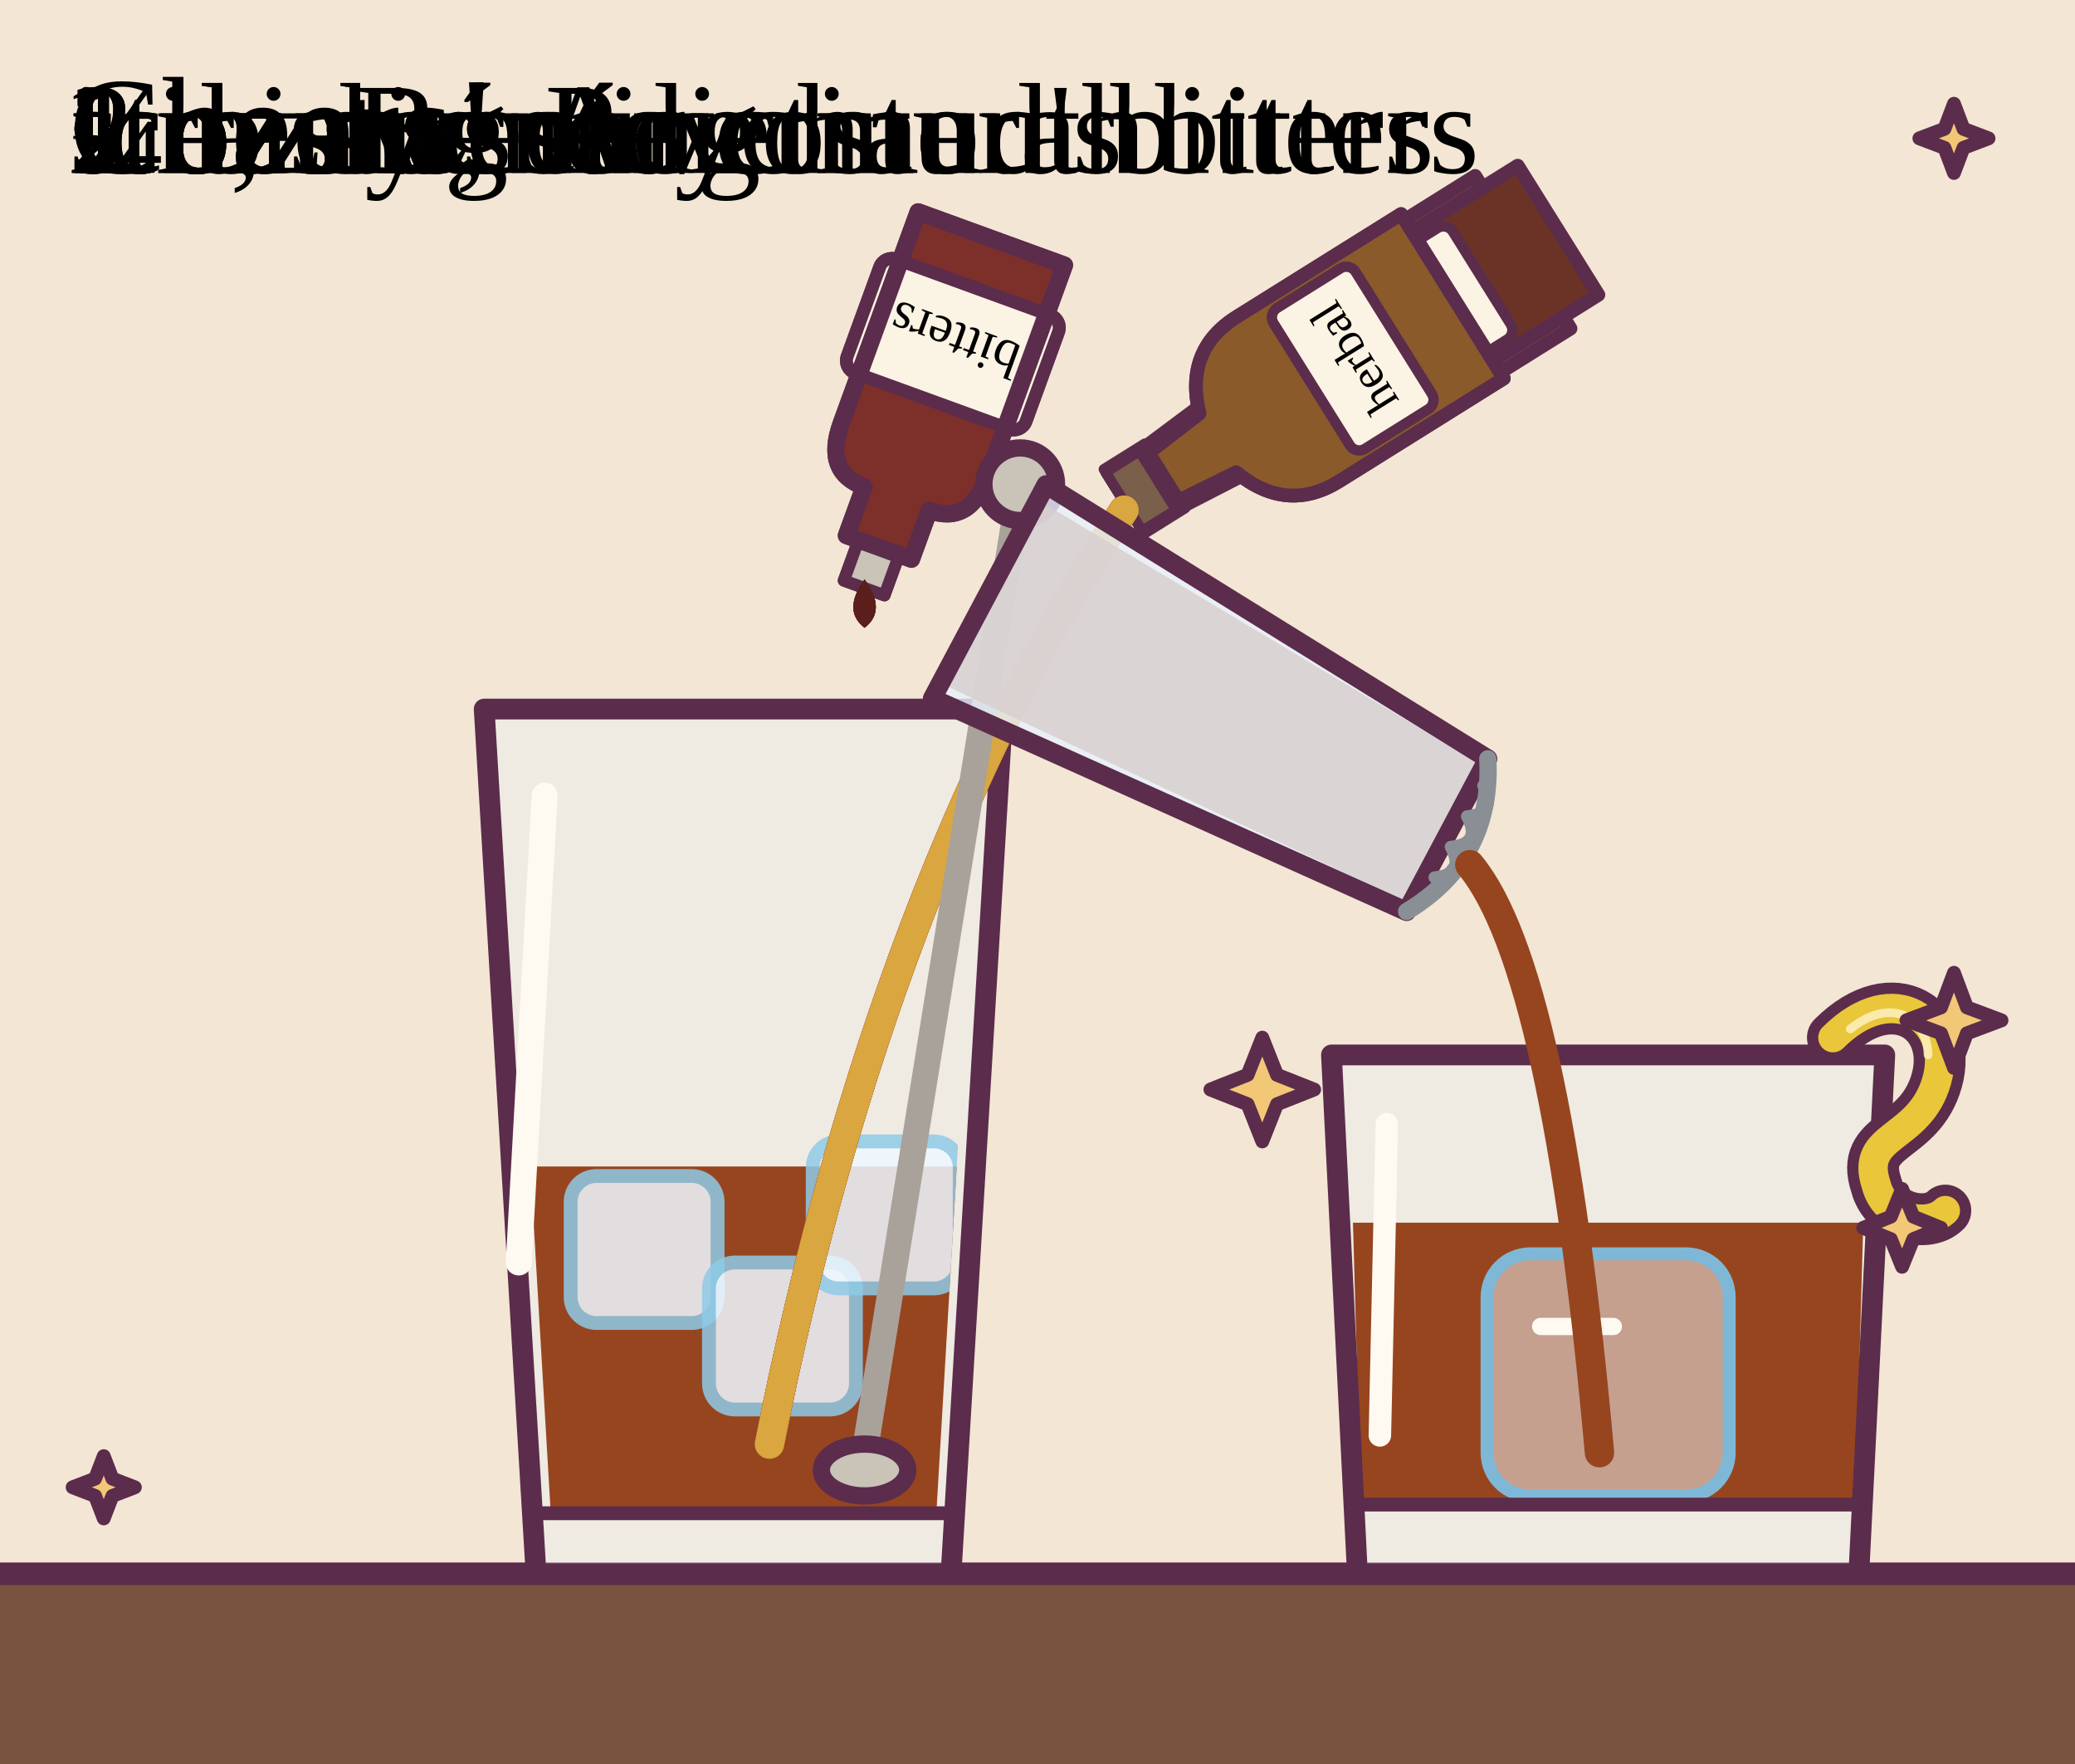
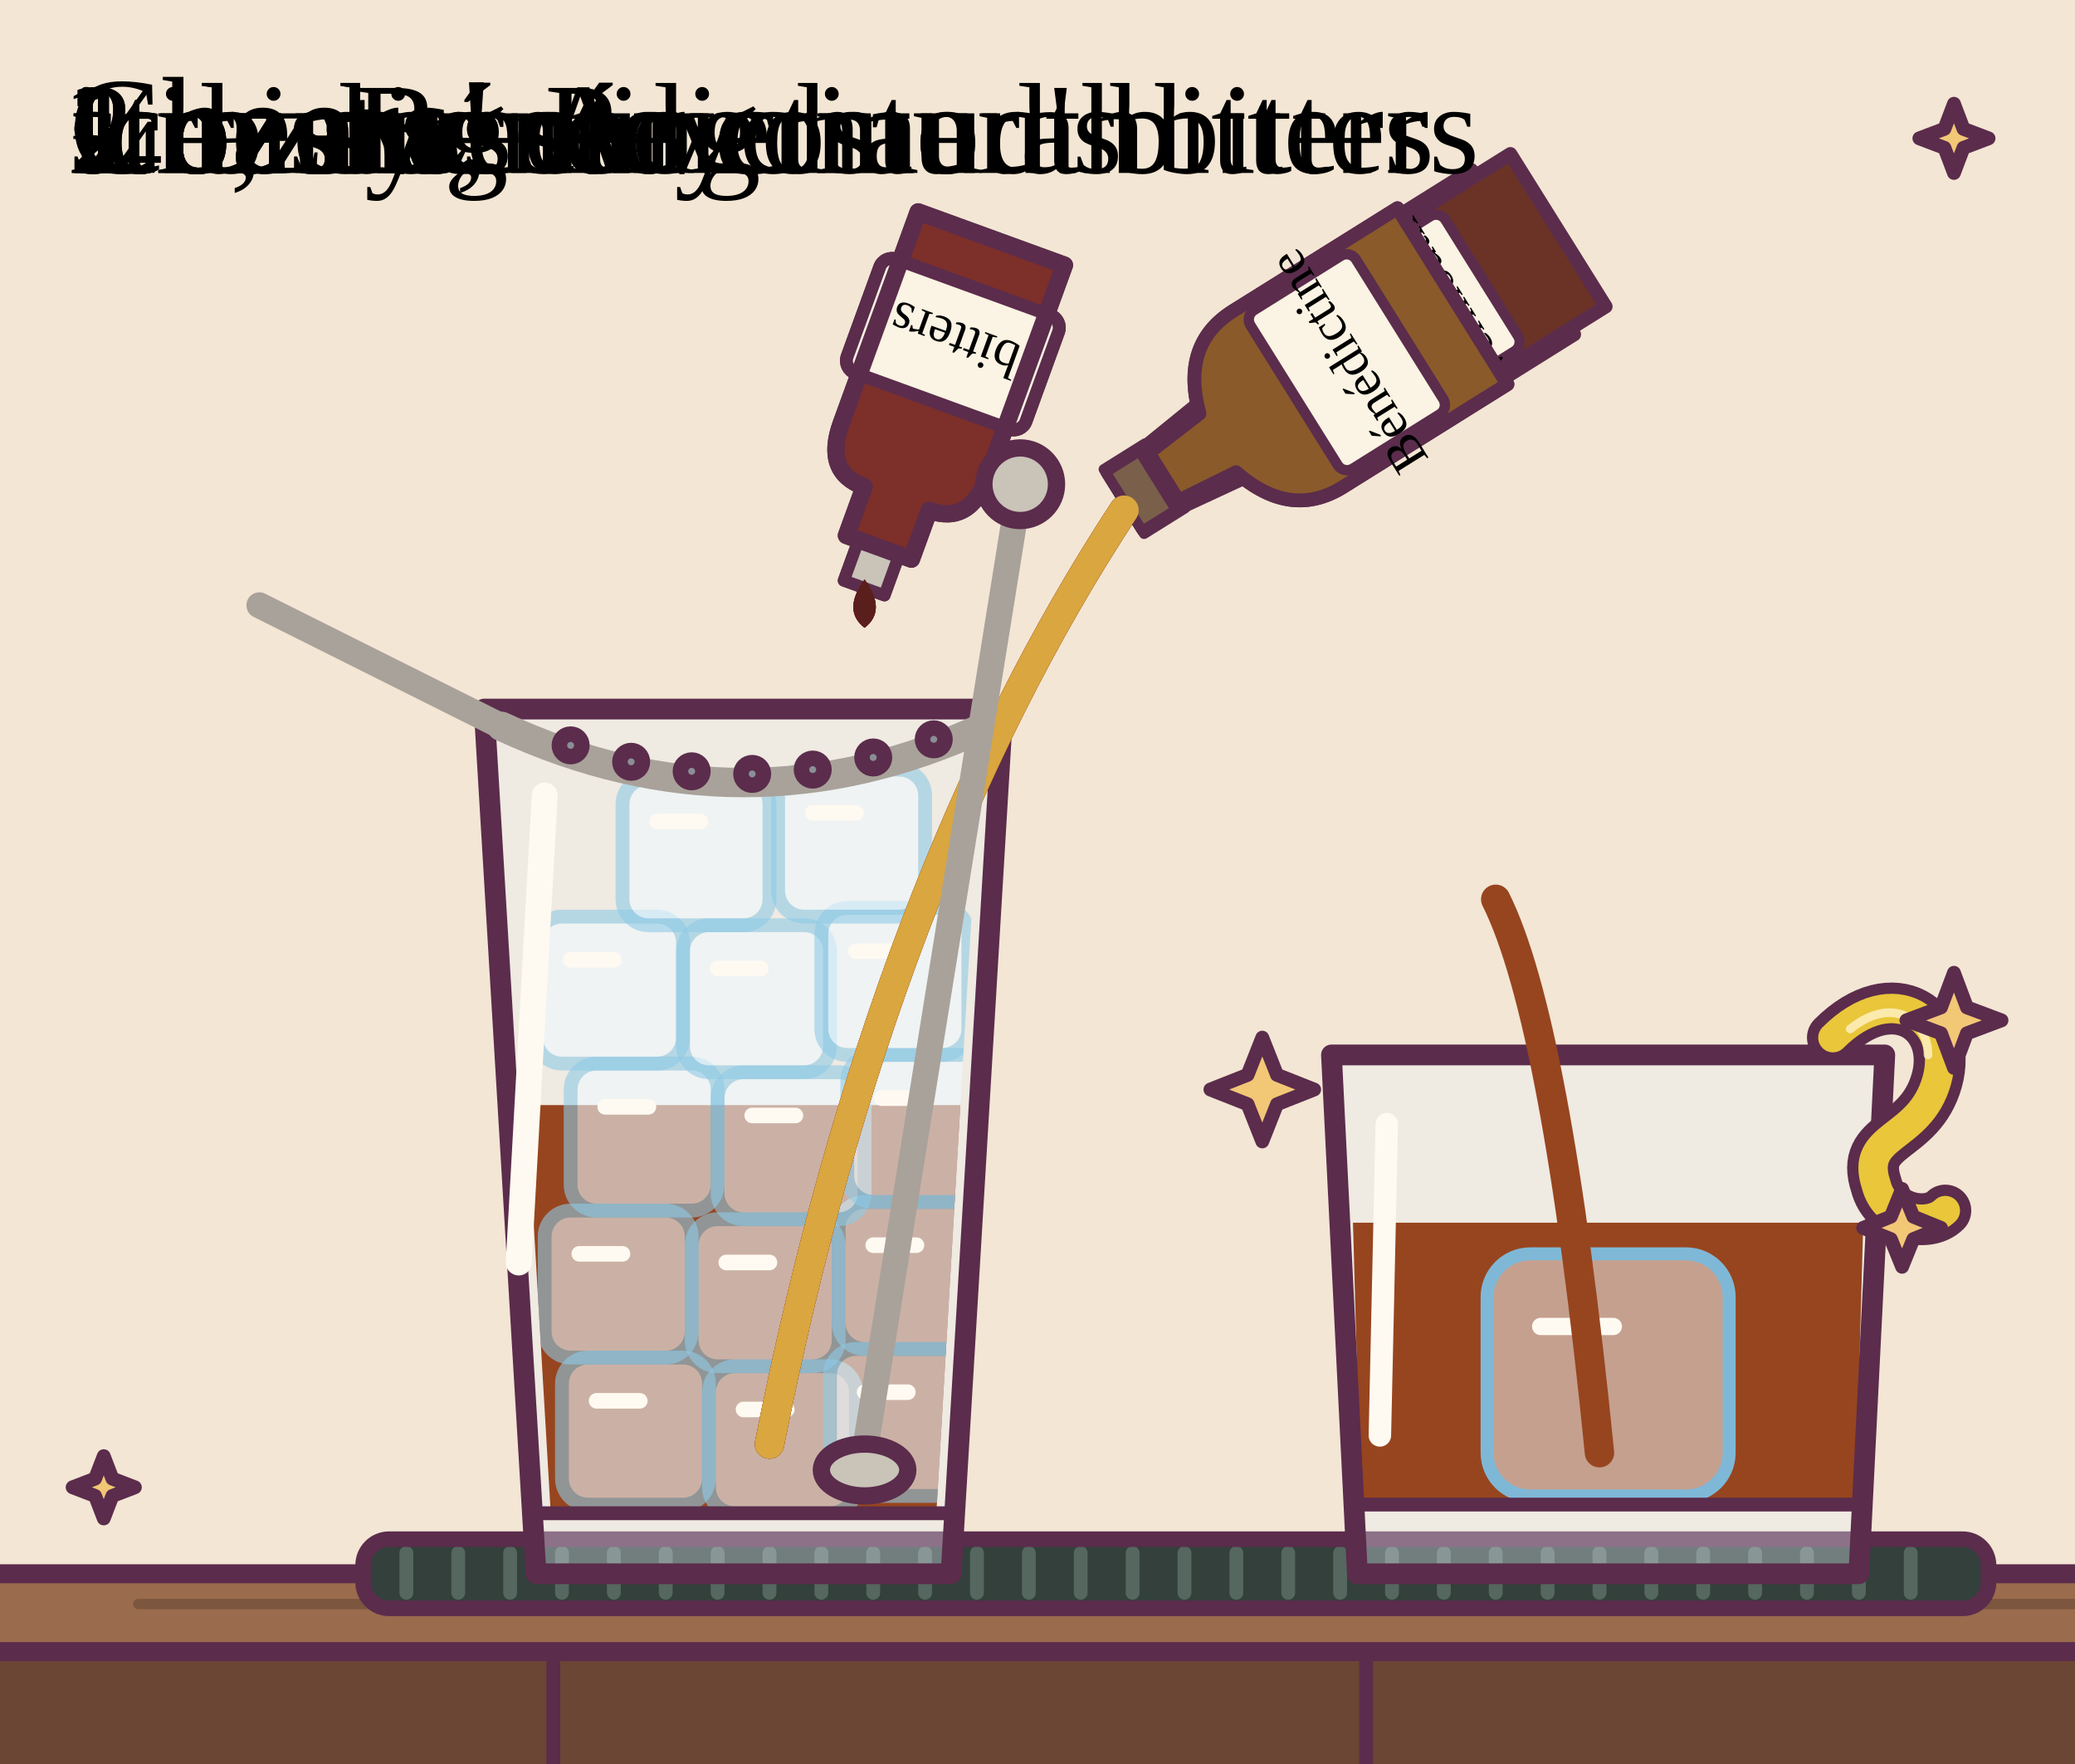
- <svg viewBox="0 0 240 204" role="img" aria-label="How to make a Vieux Carré, step by step: Combine ingredients. Add everything to a mixing glass. Stir. Fill with ice and stir for about 20 seconds, until very cold. Strain over a big cube. Strain into a rocks glass over one large ice cube. Garnish. A lemon twist. Cheers!">
+ <svg viewBox="0 0 240 204" role="img" aria-label="How to make a Vieux Carré, step by step: Combine ingredients. Add everything to a mixing glass. Stir. Fill with ice and stir until the drink is good and cold. Then, stir longer! (Seriously. You need some of that ice to melt. Water softens the alcohol-bite and brings the drink into balance. Dilution is part of the recipe.) Strain over a big cube. Strain into a rocks glass over one large ice cube. Garnish. A lemon twist. Cheers!">
  <g transform="translate(-104 -14)">
    <g filter="url(#wash)">
      <rect x="0" y="0" width="400" height="236" fill="#f3e6d4" />
-       <rect x="0" y="196" width="400" height="40" fill="#7a5340" />
-     </g>
+     </g>
+     <rect x="0" y="196" width="400" height="40" fill="#6e4b39" />
+     <g filter="url(#wash)">
+       <rect x="0" y="196" width="400" height="9" fill="#9a6b4c" />
+       <rect x="0" y="205" width="400" height="31" fill="#6b4634" />
+     </g>
+     <g filter="url(#crayon)" fill="none" stroke="#5b2c4c" stroke-width="2.2" stroke-linecap="round" stroke-linejoin="round">
+       <path d="M0 196 H400 M0 205 H400" />
+       <path d="M64 205 V236" stroke-width="1.6" />
+       <path d="M168 205 V236" stroke-width="1.6" />
+       <path d="M262 205 V236" stroke-width="1.6" />
+       <path d="M352 205 V236" stroke-width="1.6" />
+       <path d="M22 199.5 h38" stroke="#7d5640" stroke-width="1.2" />
+       <path d="M120 199.5 h54" stroke="#7d5640" stroke-width="1.2" />
+       <path d="M230 199.5 h30" stroke="#7d5640" stroke-width="1.2" />
+       <path d="M300 199.5 h46" stroke="#7d5640" stroke-width="1.2" />
+     </g>
+     <rect x="146" y="192" width="188" height="8" rx="3" fill="#33403b" />
+     <path d="M151 193.6 v4.6" stroke="#55675f" stroke-width="1.6" stroke-linecap="round" />
+     <path d="M157 193.6 v4.6" stroke="#55675f" stroke-width="1.6" stroke-linecap="round" />
+     <path d="M163 193.6 v4.6" stroke="#55675f" stroke-width="1.6" stroke-linecap="round" />
+     <path d="M169 193.6 v4.6" stroke="#55675f" stroke-width="1.6" stroke-linecap="round" />
+     <path d="M175 193.6 v4.6" stroke="#55675f" stroke-width="1.6" stroke-linecap="round" />
+     <path d="M181 193.6 v4.6" stroke="#55675f" stroke-width="1.6" stroke-linecap="round" />
+     <path d="M187 193.6 v4.6" stroke="#55675f" stroke-width="1.6" stroke-linecap="round" />
+     <path d="M193 193.6 v4.6" stroke="#55675f" stroke-width="1.6" stroke-linecap="round" />
+     <path d="M199 193.6 v4.6" stroke="#55675f" stroke-width="1.6" stroke-linecap="round" />
+     <path d="M205 193.6 v4.6" stroke="#55675f" stroke-width="1.6" stroke-linecap="round" />
+     <path d="M211 193.6 v4.6" stroke="#55675f" stroke-width="1.6" stroke-linecap="round" />
+     <path d="M217 193.6 v4.6" stroke="#55675f" stroke-width="1.6" stroke-linecap="round" />
+     <path d="M223 193.6 v4.6" stroke="#55675f" stroke-width="1.6" stroke-linecap="round" />
+     <path d="M229 193.6 v4.6" stroke="#55675f" stroke-width="1.6" stroke-linecap="round" />
+     <path d="M235 193.6 v4.6" stroke="#55675f" stroke-width="1.6" stroke-linecap="round" />
+     <path d="M241 193.6 v4.6" stroke="#55675f" stroke-width="1.6" stroke-linecap="round" />
+     <path d="M247 193.6 v4.6" stroke="#55675f" stroke-width="1.6" stroke-linecap="round" />
+     <path d="M253 193.6 v4.6" stroke="#55675f" stroke-width="1.6" stroke-linecap="round" />
+     <path d="M259 193.6 v4.6" stroke="#55675f" stroke-width="1.6" stroke-linecap="round" />
+     <path d="M265 193.6 v4.6" stroke="#55675f" stroke-width="1.6" stroke-linecap="round" />
+     <path d="M271 193.6 v4.6" stroke="#55675f" stroke-width="1.6" stroke-linecap="round" />
+     <path d="M277 193.6 v4.6" stroke="#55675f" stroke-width="1.6" stroke-linecap="round" />
+     <path d="M283 193.6 v4.6" stroke="#55675f" stroke-width="1.6" stroke-linecap="round" />
+     <path d="M289 193.6 v4.6" stroke="#55675f" stroke-width="1.6" stroke-linecap="round" />
+     <path d="M295 193.6 v4.6" stroke="#55675f" stroke-width="1.6" stroke-linecap="round" />
+     <path d="M301 193.6 v4.6" stroke="#55675f" stroke-width="1.6" stroke-linecap="round" />
+     <path d="M307 193.6 v4.6" stroke="#55675f" stroke-width="1.6" stroke-linecap="round" />
+     <path d="M313 193.6 v4.6" stroke="#55675f" stroke-width="1.6" stroke-linecap="round" />
+     <path d="M319 193.6 v4.6" stroke="#55675f" stroke-width="1.6" stroke-linecap="round" />
+     <path d="M325 193.6 v4.6" stroke="#55675f" stroke-width="1.6" stroke-linecap="round" />
    <g filter="url(#crayon)" fill="none" stroke="#5b2c4c" stroke-width="2.6" stroke-linecap="round" stroke-linejoin="round">
-       <path d="M0 196 H400" />
+       <rect x="146" y="192" width="188" height="8" rx="3" stroke-width="1.8" />
    </g>
    <g class="twinkle d2" style="transform-origin:330px 30px">
      <path d="M330 26 L331.1 28.9 L334 30 L331.1 31.1 L330 34 L328.9 31.1 L326 30 L328.9 28.9Z" fill="#f2c776" stroke="#5b2c4c" stroke-width="1.6" stroke-linejoin="round" />
    </g>
    <g class="twinkle d3" style="transform-origin:116px 186px">
      <path d="M116 182.4 L117 185 L119.6 186 L117 187 L116 189.6 L115 187 L112.4 186 L115 185Z" fill="#f2c776" stroke="#5b2c4c" stroke-width="1.6" stroke-linejoin="round" />
    </g>
-     <g class="mix16">
-       <g class="shk15" style="transform-origin:190px 116px">
-         <g filter="url(#wash)">
-           <path d="M160 96 L220 96 L214 196 L166 196Z" fill="#e7f1fb" opacity=".35" />
-         </g>
-         <clipPath id="vieux-carre-mx">
-           <path d="M162.4 99 L217.6 99 L212.3 189 L167.7 189Z" />
-         </clipPath>
-         <g clip-path="url(#vieux-carre-mx)">
-           <g filter="url(#wash)">
-             <g class="ml5" style="transform-origin:190px 190px">
-               <rect x="158" y="179.5" width="64" height="10.5" fill="#c47a30" />
-             </g>
-             <g class="ml6" style="transform-origin:190px 180px">
-               <rect x="158" y="169.5" width="64" height="10.5" fill="#b8621f" />
-             </g>
-             <g class="ml7" style="transform-origin:190px 170px">
-               <rect x="158" y="159.5" width="64" height="10.5" fill="#7a2a2a" />
-             </g>
-             <g class="ml8" style="transform-origin:190px 160px">
-               <rect x="158" y="157" width="64" height="3" fill="#d9a640" />
-             </g>
-             <g class="ml9" style="transform-origin:190px 157.5px">
-               <rect x="158" y="155.4" width="64" height="2.1" fill="#c0283a" />
-             </g>
-             <g class="ml10" style="transform-origin:190px 155.9px">
-               <rect x="158" y="153.8" width="64" height="2.1" fill="#5a1f1a" />
-             </g>
-             <g class="mixed11">
-               <rect x="158" y="148.9" width="64" height="41.1" fill="#97451f" />
-             </g>
-           </g>
-           <g class="mice12">
-             <rect x="170" y="150" width="17" height="17" rx="3" fill="#eef8ff" opacity=".85" stroke="#8ecae6" stroke-width="1.6" />
-           </g>
-           <g class="mice13">
-             <rect x="186" y="160" width="17" height="17" rx="3" fill="#eef8ff" opacity=".85" stroke="#8ecae6" stroke-width="1.6" />
-           </g>
-           <g class="mice14">
-             <rect x="198" y="146" width="17" height="17" rx="3" fill="#eef8ff" opacity=".85" stroke="#8ecae6" stroke-width="1.6" />
-           </g>
-         </g>
-         <g filter="url(#crayon)" fill="none" stroke="#5b2c4c" stroke-width="2.6" stroke-linecap="round" stroke-linejoin="round">
-           <path d="M160 96 L220 96 L214 196 L166 196Z" stroke-width="2.4" />
-           <path d="M166 189 H214" stroke-width="1.6" />
-           <path d="M167 106 L164 160" stroke="#fffaf1" stroke-width="3" />
+     <g class="mix29">
+       <g class="tip28" style="transform-origin:220px 96px">
+         <g class="shk27" style="transform-origin:190px 116px">
+           <g filter="url(#wash)">
+             <path d="M160 96 L220 96 L214 196 L166 196Z" fill="#e7f1fb" opacity=".35" />
+           </g>
+           <clipPath id="vieux-carre-mx">
+             <path d="M162.4 99 L217.6 99 L212.3 189 L167.7 189Z" />
+           </clipPath>
+           <g clip-path="url(#vieux-carre-mx)">
+             <g filter="url(#wash)">
+               <g class="ml5" style="transform-origin:190px 190px">
+                 <rect x="158" y="179.5" width="64" height="10.5" fill="#c47a30" />
+               </g>
+               <g class="ml6" style="transform-origin:190px 180px">
+                 <rect x="158" y="169.5" width="64" height="10.5" fill="#b8621f" />
+               </g>
+               <g class="ml7" style="transform-origin:190px 170px">
+                 <rect x="158" y="159.5" width="64" height="10.5" fill="#7a2a2a" />
+               </g>
+               <g class="ml8" style="transform-origin:190px 160px">
+                 <rect x="158" y="157" width="64" height="3" fill="#d9a640" />
+               </g>
+               <g class="ml9" style="transform-origin:190px 157.5px">
+                 <rect x="158" y="155.4" width="64" height="2.1" fill="#c0283a" />
+               </g>
+               <g class="ml10" style="transform-origin:190px 155.9px">
+                 <rect x="158" y="153.8" width="64" height="2.1" fill="#5a1f1a" />
+               </g>
+               <g class="mixed11" style="transform-origin:190px 190px">
+                 <rect x="158" y="141.8" width="64" height="48.2" fill="#97451f" />
+               </g>
+             </g>
+             <g class="mice12" style="transform-origin:177.5px 179.5px">
+               <rect x="169" y="171" width="17" height="17" rx="3" fill="#eef8ff" opacity=".6" stroke="#8ecae6" stroke-width="1.6" />
+               <path d="M173 176 h5" stroke="#fffaf1" stroke-width="1.8" stroke-linecap="round" />
+             </g>
+             <g class="mice13" style="transform-origin:194.5px 180.5px">
+               <rect x="186" y="172" width="17" height="17" rx="3" fill="#eef8ff" opacity=".6" stroke="#8ecae6" stroke-width="1.6" />
+               <path d="M190 177 h5" stroke="#fffaf1" stroke-width="1.8" stroke-linecap="round" />
+             </g>
+             <g class="mice14" style="transform-origin:208.5px 178.5px">
+               <rect x="200" y="170" width="17" height="17" rx="3" fill="#eef8ff" opacity=".6" stroke="#8ecae6" stroke-width="1.6" />
+               <path d="M204 175 h5" stroke="#fffaf1" stroke-width="1.8" stroke-linecap="round" />
+             </g>
+             <g class="mice15" style="transform-origin:175.5px 162.5px">
+               <rect x="167" y="154" width="17" height="17" rx="3" fill="#eef8ff" opacity=".6" stroke="#8ecae6" stroke-width="1.6" />
+               <path d="M171 159 h5" stroke="#fffaf1" stroke-width="1.8" stroke-linecap="round" />
+             </g>
+             <g class="mice16" style="transform-origin:192.5px 163.5px">
+               <rect x="184" y="155" width="17" height="17" rx="3" fill="#eef8ff" opacity=".6" stroke="#8ecae6" stroke-width="1.6" />
+               <path d="M188 160 h5" stroke="#fffaf1" stroke-width="1.8" stroke-linecap="round" />
+             </g>
+             <g class="mice17" style="transform-origin:209.5px 161.5px">
+               <rect x="201" y="153" width="17" height="17" rx="3" fill="#eef8ff" opacity=".6" stroke="#8ecae6" stroke-width="1.6" />
+               <path d="M205 158 h5" stroke="#fffaf1" stroke-width="1.8" stroke-linecap="round" />
+             </g>
+             <g class="mice18" style="transform-origin:178.5px 145.5px">
+               <rect x="170" y="137" width="17" height="17" rx="3" fill="#eef8ff" opacity=".6" stroke="#8ecae6" stroke-width="1.6" />
+               <path d="M174 142 h5" stroke="#fffaf1" stroke-width="1.8" stroke-linecap="round" />
+             </g>
+             <g class="mice19" style="transform-origin:195.5px 146.5px">
+               <rect x="187" y="138" width="17" height="17" rx="3" fill="#eef8ff" opacity=".6" stroke="#8ecae6" stroke-width="1.6" />
+               <path d="M191 143 h5" stroke="#fffaf1" stroke-width="1.8" stroke-linecap="round" />
+             </g>
+             <g class="mice20" style="transform-origin:210.5px 144.5px">
+               <rect x="202" y="136" width="17" height="17" rx="3" fill="#eef8ff" opacity=".6" stroke="#8ecae6" stroke-width="1.6" />
+               <path d="M206 141 h5" stroke="#fffaf1" stroke-width="1.8" stroke-linecap="round" />
+             </g>
+             <g class="mice21" style="transform-origin:174.5px 128.5px">
+               <rect x="166" y="120" width="17" height="17" rx="3" fill="#eef8ff" opacity=".6" stroke="#8ecae6" stroke-width="1.6" />
+               <path d="M170 125 h5" stroke="#fffaf1" stroke-width="1.8" stroke-linecap="round" />
+             </g>
+             <g class="mice22" style="transform-origin:191.5px 129.5px">
+               <rect x="183" y="121" width="17" height="17" rx="3" fill="#eef8ff" opacity=".6" stroke="#8ecae6" stroke-width="1.6" />
+               <path d="M187 126 h5" stroke="#fffaf1" stroke-width="1.8" stroke-linecap="round" />
+             </g>
+             <g class="mice23" style="transform-origin:207.5px 127.5px">
+               <rect x="199" y="119" width="17" height="17" rx="3" fill="#eef8ff" opacity=".6" stroke="#8ecae6" stroke-width="1.6" />
+               <path d="M203 124 h5" stroke="#fffaf1" stroke-width="1.8" stroke-linecap="round" />
+             </g>
+             <g class="mice24" style="transform-origin:184.5px 112.5px">
+               <rect x="176" y="104" width="17" height="17" rx="3" fill="#eef8ff" opacity=".6" stroke="#8ecae6" stroke-width="1.6" />
+               <path d="M180 109 h5" stroke="#fffaf1" stroke-width="1.8" stroke-linecap="round" />
+             </g>
+             <g class="mice25" style="transform-origin:202.5px 111.5px">
+               <rect x="194" y="103" width="17" height="17" rx="3" fill="#eef8ff" opacity=".6" stroke="#8ecae6" stroke-width="1.6" />
+               <path d="M198 108 h5" stroke="#fffaf1" stroke-width="1.8" stroke-linecap="round" />
+             </g>
+           </g>
+           <g filter="url(#crayon)" fill="none" stroke="#5b2c4c" stroke-width="2.6" stroke-linecap="round" stroke-linejoin="round">
+             <path d="M160 96 L220 96 L214 196 L166 196Z" stroke-width="2.4" />
+             <path d="M166 189 H214" stroke-width="1.6" />
+             <path d="M167 106 L164 160" stroke="#fffaf1" stroke-width="3" />
+           </g>
+           <g class="strainer26">
+             <g filter="url(#crayon)" fill="none" stroke="#5b2c4c" stroke-width="2.6" stroke-linecap="round" stroke-linejoin="round">
+               <path d="M162 98 Q190 111 218 98" stroke="#a9a29a" stroke-width="3.4" />
+               <path d="M162 98 L134 84" stroke="#a9a29a" stroke-width="3" />
+               <circle cx="170" cy="100.2" r=".9" fill="#8a8f96" />
+               <circle cx="177" cy="102.1" r=".9" fill="#8a8f96" />
+               <circle cx="184" cy="103.2" r=".9" fill="#8a8f96" />
+               <circle cx="191" cy="103.5" r=".9" fill="#8a8f96" />
+               <circle cx="198" cy="103" r=".9" fill="#8a8f96" />
+               <circle cx="205" cy="101.6" r=".9" fill="#8a8f96" />
+               <circle cx="212" cy="99.5" r=".9" fill="#8a8f96" />
+             </g>
+           </g>
        </g>
      </g>
    </g>
    <g transform="translate(290 196) scale(1)">
      <g filter="url(#wash)">
        <path d="M-32 -60 L32 -60 L29 0 L-29 0Z" fill="#e7f1fb" opacity=".35" />
      </g>
      <g class="gc3">
        <clipPath id="vieux-carre-gl">
          <path d="M-30 -58 L30 -58 L28.6 -8 L-28.6 -8Z" />
        </clipPath>
        <g clip-path="url(#vieux-carre-gl)">
          <g filter="url(#wash)">
            <g class="band1" style="transform-origin:0px -6.5px">
              <rect x="-40" y="-40.6" width="80" height="34.1" fill="#97451f" />
            </g>
          </g>
          <g filter="url(#wash)" />
          <g class="gice2">
            <g>
              <g>
                <g filter="url(#wash)">
                  <rect x="-14" y="-37" width="28" height="28" rx="5" fill="#f4fbff" opacity=".5" />
                </g>
                <g filter="url(#crayon)" fill="none" stroke="#5b2c4c" stroke-width="2.6" stroke-linecap="round" stroke-linejoin="round">
                  <rect x="-14" y="-37" width="28" height="28" rx="5" stroke="#7fb8d6" stroke-width="1.5" />
                  <path d="M-7.8 -28.6 h8.4" stroke="#fffaf1" stroke-width="2" />
                </g>
              </g>
            </g>
          </g>
        </g>
      </g>
      <g filter="url(#crayon)" fill="none" stroke="#5b2c4c" stroke-width="2.6" stroke-linecap="round" stroke-linejoin="round">
        <path d="M-32 -60 L32 -60 L29 0 L-29 0Z" stroke-width="2.4" />
        <path d="M-28.6 -8 H28.6" stroke-width="1.6" />
        <path d="M-25.6 -52 L-26.4 -16" stroke="#fffaf1" stroke-width="2.6" />
      </g>
      <g class="garn4">
        <g transform="translate(29 -60)">
          <g filter="url(#crayon)" fill="none" stroke="#5b2c4c" stroke-width="2.6" stroke-linecap="round" stroke-linejoin="round">
            <path d="M-3 -2 C4 -9 11 -4 9 3 C7 10 0 9 2 15 C3 19 8 20 10 18" stroke-width="6" />
          </g>
          <path d="M-3 -2 C4 -9 11 -4 9 3 C7 10 0 9 2 15 C3 19 8 20 10 18" fill="none" stroke="#e9c63a" stroke-width="3.4" stroke-linecap="round" />
          <path d="M-1 -3 C4 -7 8 -4 8 0" fill="none" stroke="#fff3c8" stroke-width="1" stroke-linecap="round" opacity=".8" />
        </g>
      </g>
    </g>
-     <g class="btl17" style="transform-origin:234px 72px">
+     <g class="btl30" style="transform-origin:234px 72px">
      <g transform="translate(234 72) rotate(-122)">
        <g transform="translate(0 54.4) scale(0.8)">
          <g filter="url(#wash)">
-             <path d="M-13 0 L-13 -38 Q-13 -46 -6 -50 L-5 -62 L5 -62 L6 -50 Q13 -46 13 -38 L13 0Z" fill="#c98a3c" />
-             <rect x="-11" y="-31" width="22" height="15" rx="1.6" fill="#fbf3e3" />
+             <path d="M-14 0 L-14 -38 Q-14 -46 -6.5 -50 L-5 -62 L5 -62 L6.5 -50 Q14 -46 14 -38 L14 0Z" fill="#c98a3c" />
+             <rect x="-12.5" y="-33" width="25" height="19" rx="1.6" fill="#fbf3e3" />
            <path d="M-5.5 -68 h11 v7 h-11Z" fill="#7a5f4a" />
          </g>
          <g filter="url(#crayon)" fill="none" stroke="#5b2c4c" stroke-width="2.6" stroke-linecap="round" stroke-linejoin="round">
-             <path d="M-13 0 L-13 -38 Q-13 -46 -6 -50 L-5 -62 L5 -62 L6 -50 Q13 -46 13 -38 L13 0Z" stroke-width="2" />
-             <rect x="-11" y="-31" width="22" height="15" rx="1.6" stroke-width="1.5" />
+             <path d="M-14 0 L-14 -38 Q-14 -46 -6.5 -50 L-5 -62 L5 -62 L6.5 -50 Q14 -46 14 -38 L14 0Z" stroke-width="2" />
+             <rect x="-12.5" y="-33" width="25" height="19" rx="1.6" stroke-width="1.5" />
            <path d="M-5.5 -68 h11 v7 h-11Z" stroke-width="1.5" />
          </g>
-           <text class="letter" x="0" y="-20.98" font-size="7" text-anchor="middle">rye</text>
-         </g>
-       </g>
-     </g>
-     <g filter="url(#crayon)" fill="none" stroke="#5b2c4c" stroke-width="2.6" stroke-linecap="round" stroke-linejoin="round" class="pour18">
+           <text class="letter" x="0" y="-20.8" font-size="7.6" text-anchor="middle">rye</text>
+         </g>
+       </g>
+     </g>
+     <g filter="url(#crayon)" fill="none" stroke="#5b2c4c" stroke-width="2.6" stroke-linecap="round" stroke-linejoin="round" class="pour31">
      <path d="M234 73 Q206 115.6 193 181" stroke="#c47a30" stroke-width="3.4" />
    </g>
-     <g class="btl20" style="transform-origin:234px 72px">
+     <g class="btl33" style="transform-origin:234px 72px">
      <g transform="translate(234 72) rotate(-122)">
        <g transform="translate(0 44.8) scale(0.8)">
          <g filter="url(#wash)">
-             <path d="M-14 0 L-14 -28 Q-14 -37 -5 -40 L-4 -50 L4 -50 L5 -40 Q14 -37 14 -28 L14 0Z" fill="#b8621f" />
-             <rect x="-12" y="-24" width="24" height="14" rx="1.6" fill="#fbf3e3" />
+             <path d="M-15 0 L-15 -28 Q-15 -37 -5 -40 L-4 -50 L4 -50 L5 -40 Q15 -37 15 -28 L15 0Z" fill="#b8621f" />
+             <rect x="-13.5" y="-27" width="27" height="18" rx="1.6" fill="#fbf3e3" />
            <path d="M-5 -56 h10 v7 h-10Z" fill="#7a5f4a" />
          </g>
          <g filter="url(#crayon)" fill="none" stroke="#5b2c4c" stroke-width="2.6" stroke-linecap="round" stroke-linejoin="round">
-             <path d="M-14 0 L-14 -28 Q-14 -37 -5 -40 L-4 -50 L4 -50 L5 -40 Q14 -37 14 -28 L14 0Z" stroke-width="2" />
-             <rect x="-12" y="-24" width="24" height="14" rx="1.6" stroke-width="1.5" />
+             <path d="M-15 0 L-15 -28 Q-15 -37 -5 -40 L-4 -50 L4 -50 L5 -40 Q15 -37 15 -28 L15 0Z" stroke-width="2" />
+             <rect x="-13.5" y="-27" width="27" height="18" rx="1.6" stroke-width="1.5" />
            <path d="M-5 -56 h10 v7 h-10Z" stroke-width="1.5" />
          </g>
-           <text class="letter" x="0" y="-14.48" font-size="7" text-anchor="middle">cognac</text>
-         </g>
-       </g>
-     </g>
-     <g filter="url(#crayon)" fill="none" stroke="#5b2c4c" stroke-width="2.6" stroke-linecap="round" stroke-linejoin="round" class="pour21">
+           <text class="letter" x="0" y="-15.3" font-size="7.6" text-anchor="middle">cognac</text>
+         </g>
+       </g>
+     </g>
+     <g filter="url(#crayon)" fill="none" stroke="#5b2c4c" stroke-width="2.6" stroke-linecap="round" stroke-linejoin="round" class="pour34">
      <path d="M234 73 Q206 115.6 193 181" stroke="#b8621f" stroke-width="3.4" />
    </g>
-     <g class="btl23" style="transform-origin:234px 72px">
+     <g class="btl36" style="transform-origin:234px 72px">
      <g transform="translate(234 72) rotate(-122)">
        <g transform="translate(0 59.2) scale(0.8)">
          <g filter="url(#wash)">
-             <path d="M-11 0 L-11 -36 Q-11 -48 -4 -54 L-4 -68 L4 -68 L4 -54 Q11 -48 11 -36 L11 0Z" fill="#6b3326" />
-             <rect x="-9.5" y="-28" width="19" height="15" rx="1.6" fill="#fbf3e3" />
+             <path d="M-13 0 L-13 -36 Q-13 -48 -4.5 -54 L-4 -68 L4 -68 L4.5 -54 Q13 -48 13 -36 L13 0Z" fill="#6b3326" />
+             <rect x="-11.5" y="-32" width="23" height="19" rx="1.6" fill="#fbf3e3" />
            <path d="M-4.6 -74 h9.2 v8 h-9.2Z" fill="#7a5f4a" />
          </g>
          <g filter="url(#crayon)" fill="none" stroke="#5b2c4c" stroke-width="2.6" stroke-linecap="round" stroke-linejoin="round">
-             <path d="M-11 0 L-11 -36 Q-11 -48 -4 -54 L-4 -68 L4 -68 L4 -54 Q11 -48 11 -36 L11 0Z" stroke-width="2" />
-             <rect x="-9.5" y="-28" width="19" height="15" rx="1.6" stroke-width="1.5" />
+             <path d="M-13 0 L-13 -36 Q-13 -48 -4.5 -54 L-4 -68 L4 -68 L4.5 -54 Q13 -48 13 -36 L13 0Z" stroke-width="2" />
+             <rect x="-11.5" y="-32" width="23" height="19" rx="1.6" stroke-width="1.5" />
            <path d="M-4.6 -74 h9.2 v8 h-9.2Z" stroke-width="1.5" />
          </g>
-           <text class="letter" x="0" y="-18.34" font-size="6" text-anchor="middle">vermouth</text>
-         </g>
-       </g>
-     </g>
-     <g filter="url(#crayon)" fill="none" stroke="#5b2c4c" stroke-width="2.6" stroke-linecap="round" stroke-linejoin="round" class="pour24">
+           <text class="letter" x="0" y="-23.5" font-size="6.8" text-anchor="middle">sweet</text>
+           <text class="letter" x="0" y="-16.6" font-size="6.8" text-anchor="middle" textLength="20" lengthAdjust="spacingAndGlyphs">vermouth</text>
+         </g>
+       </g>
+     </g>
+     <g filter="url(#crayon)" fill="none" stroke="#5b2c4c" stroke-width="2.6" stroke-linecap="round" stroke-linejoin="round" class="pour37">
      <path d="M234 73 Q206 115.6 193 181" stroke="#7a2a2a" stroke-width="3.4" />
    </g>
-     <g class="btl26" style="transform-origin:234px 72px">
+     <g class="btl39" style="transform-origin:234px 72px">
      <g transform="translate(234 72) rotate(-122)">
        <g transform="translate(0 44.8) scale(0.8)">
          <g filter="url(#wash)">
-             <path d="M-14 0 L-14 -28 Q-14 -37 -5 -40 L-4 -50 L4 -50 L5 -40 Q14 -37 14 -28 L14 0Z" fill="#8a5a2a" />
-             <rect x="-12" y="-24" width="24" height="14" rx="1.6" fill="#fbf3e3" />
+             <path d="M-15 0 L-15 -28 Q-15 -37 -5 -40 L-4 -50 L4 -50 L5 -40 Q15 -37 15 -28 L15 0Z" fill="#8a5a2a" />
+             <rect x="-13.5" y="-27" width="27" height="18" rx="1.6" fill="#fbf3e3" />
            <path d="M-5 -56 h10 v7 h-10Z" fill="#7a5f4a" />
          </g>
          <g filter="url(#crayon)" fill="none" stroke="#5b2c4c" stroke-width="2.6" stroke-linecap="round" stroke-linejoin="round">
-             <path d="M-14 0 L-14 -28 Q-14 -37 -5 -40 L-4 -50 L4 -50 L5 -40 Q14 -37 14 -28 L14 0Z" stroke-width="2" />
-             <rect x="-12" y="-24" width="24" height="14" rx="1.6" stroke-width="1.5" />
+             <path d="M-15 0 L-15 -28 Q-15 -37 -5 -40 L-4 -50 L4 -50 L5 -40 Q15 -37 15 -28 L15 0Z" stroke-width="2" />
+             <rect x="-13.5" y="-27" width="27" height="18" rx="1.6" stroke-width="1.5" />
            <path d="M-5 -56 h10 v7 h-10Z" stroke-width="1.5" />
          </g>
-           <text class="letter" x="0" y="-14.48" font-size="7" text-anchor="middle">herbal</text>
-         </g>
-       </g>
-     </g>
-     <g filter="url(#crayon)" fill="none" stroke="#5b2c4c" stroke-width="2.6" stroke-linecap="round" stroke-linejoin="round" class="pour27">
+           <text class="letter" x="0" y="-15.3" font-size="7.6" text-anchor="middle" textLength="24" lengthAdjust="spacingAndGlyphs">Bénédictine</text>
+         </g>
+       </g>
+     </g>
+     <g filter="url(#crayon)" fill="none" stroke="#5b2c4c" stroke-width="2.6" stroke-linecap="round" stroke-linejoin="round" class="pour40">
      <path d="M234 73 Q206 115.6 193 181" stroke="#d9a640" stroke-width="3.4" />
    </g>
-     <g class="dshw30">
-       <g class="dsh29" style="transform-origin:212.5px 58.5px">
+     <g class="dshw43">
+       <g class="dsh42" style="transform-origin:212.5px 58.5px">
        <g transform="translate(212.5 58.5) rotate(200)">
          <g filter="url(#wash)">
            <path d="M-9 -8 Q-9 -14 -4 -14 L-4 -20 L4 -20 L4 -14 Q9 -14 9 -8 L9 18 L-9 18Z" fill="#7d2f2a" />
            <rect x="-11" y="-2" width="22" height="14" rx="1.5" fill="#fbf3e3" />
            <rect x="-2.5" y="-25" width="5" height="5" fill="#c9c3b8" />
          </g>
          <g filter="url(#crayon)" fill="none" stroke="#5b2c4c" stroke-width="2" stroke-linecap="round" stroke-linejoin="round">
            <path d="M-9 -8 Q-9 -14 -4 -14 L-4 -20 L4 -20 L4 -14 Q9 -14 9 -8 L9 18 L-9 18Z" />
            <rect x="-11" y="-2" width="22" height="14" rx="1.5" stroke-width="1.5" />
            <rect x="-2.5" y="-25" width="5" height="5" stroke-width="1.4" />
          </g>
          <text class="letter" x="0" y="7.6" font-size="6.2" text-anchor="middle">bitters</text>
        </g>
      </g>
    </g>
-     <g class="drop31">
+     <g class="drop44">
      <path d="M204 81 q-2.6 3.6 0 5.6 q2.6 -2 0 -5.6Z" fill="#c0283a" />
    </g>
-     <g class="drop32">
+     <g class="drop45">
      <path d="M204 81 q-2.6 3.6 0 5.6 q2.6 -2 0 -5.6Z" fill="#c0283a" />
    </g>
-     <g class="dshw35">
-       <g class="dsh34" style="transform-origin:212.5px 58.5px">
+     <g class="dshw48">
+       <g class="dsh47" style="transform-origin:212.5px 58.5px">
        <g transform="translate(212.5 58.5) rotate(200)">
          <g filter="url(#wash)">
            <path d="M-9 -8 Q-9 -14 -4 -14 L-4 -20 L4 -20 L4 -14 Q9 -14 9 -8 L9 18 L-9 18Z" fill="#7d2f2a" />
            <rect x="-11" y="-2" width="22" height="14" rx="1.5" fill="#fbf3e3" />
            <rect x="-2.5" y="-25" width="5" height="5" fill="#c9c3b8" />
          </g>
          <g filter="url(#crayon)" fill="none" stroke="#5b2c4c" stroke-width="2" stroke-linecap="round" stroke-linejoin="round">
            <path d="M-9 -8 Q-9 -14 -4 -14 L-4 -20 L4 -20 L4 -14 Q9 -14 9 -8 L9 18 L-9 18Z" />
            <rect x="-11" y="-2" width="22" height="14" rx="1.5" stroke-width="1.5" />
            <rect x="-2.5" y="-25" width="5" height="5" stroke-width="1.4" />
          </g>
          <text class="letter" x="0" y="7.6" font-size="6.2" text-anchor="middle">bitters</text>
        </g>
      </g>
    </g>
-     <g class="drop36">
+     <g class="drop49">
      <path d="M204 81 q-2.6 3.6 0 5.6 q2.6 -2 0 -5.6Z" fill="#5a1f1a" />
    </g>
-     <g class="drop37">
+     <g class="drop50">
      <path d="M204 81 q-2.6 3.6 0 5.6 q2.6 -2 0 -5.6Z" fill="#5a1f1a" />
    </g>
-     <g class="spnw41">
-       <g class="spn40" style="transform-origin:204px 182px">
+     <g class="spnw54">
+       <g class="spn53" style="transform-origin:204px 182px">
        <g filter="url(#crayon)" fill="none" stroke="#5b2c4c" stroke-width="2" stroke-linecap="round" stroke-linejoin="round">
          <path d="M222 70 L204 182" stroke="#a9a29a" stroke-width="3" />
          <circle cx="222" cy="70" r="4.2" fill="#c9c3b8" />
          <ellipse cx="204" cy="184" rx="5" ry="3" fill="#c9c3b8" />
        </g>
      </g>
    </g>
-     <g class="strn44">
-       <g transform="translate(244.9 96.5) rotate(28)">
-         <g filter="url(#wash)">
-           <path d="M-30 -12 L30 -9 L30 9 L-30 12Z" fill="#97451f" opacity=".85" />
-         </g>
-         <g filter="url(#wash)">
-           <path d="M-30 -14 L30 -10 L30 10 L-30 14Z" fill="#e7f1fb" opacity="0.8" />
-         </g>
-         <g filter="url(#crayon)" fill="none" stroke="#5b2c4c" stroke-width="2.6" stroke-linecap="round" stroke-linejoin="round">
-           <path d="M-30 -14 L30 -10 L30 10 L-30 14Z" stroke-width="2.2" />
-           <path d="M30 -10 Q36 0 30 10" stroke="#8a8f96" stroke-width="2" />
-           <path d="M31 -7 q3 2 0 4 q3 2 0 4 q3 2 0 4" stroke="#8a8f96" stroke-width="1.4" />
-         </g>
-       </g>
-     </g>
-     <g filter="url(#crayon)" fill="none" stroke="#5b2c4c" stroke-width="2.6" stroke-linecap="round" stroke-linejoin="round" class="pour45">
-       <path d="M274 114 Q284 126 289 182" stroke="#97451f" stroke-width="3.4" />
-     </g>
-     <g class="cheer48">
+     <g filter="url(#crayon)" fill="none" stroke="#5b2c4c" stroke-width="2.6" stroke-linecap="round" stroke-linejoin="round" class="pour57">
+       <path d="M277 118 Q284 132 289 182" stroke="#97451f" stroke-width="3.4" />
+     </g>
+     <g class="cheer60">
      <g class="twinkle" style="transform-origin:250px 140px">
        <path d="M250 134 L251.7 138.3 L256 140 L251.7 141.7 L250 146 L248.3 141.7 L244 140 L248.3 138.3Z" fill="#f2c776" stroke="#5b2c4c" stroke-width="1.6" stroke-linejoin="round" />
      </g>
      <g class="twinkle d2" style="transform-origin:330px 132px">
        <path d="M330 126.5 L331.5 130.5 L335.5 132 L331.5 133.5 L330 137.5 L328.5 133.5 L324.5 132 L328.5 130.5Z" fill="#f2c776" stroke="#5b2c4c" stroke-width="1.6" stroke-linejoin="round" />
      </g>
      <g class="twinkle d3" style="transform-origin:324px 156px">
        <path d="M324 151.5 L325.3 154.7 L328.5 156 L325.3 157.3 L324 160.5 L322.7 157.3 L319.5 156 L322.7 154.7Z" fill="#f2c776" stroke="#5b2c4c" stroke-width="1.6" stroke-linejoin="round" />
      </g>
    </g>
-     <text class="letter cap19" x="112" y="34" font-size="15">1 oz rye</text>
-     <text class="letter cap22" x="112" y="34" font-size="15">1 oz cognac</text>
-     <text class="letter cap25" x="112" y="34" font-size="15">1 oz sweet vermouth</text>
-     <text class="letter cap28" x="112" y="34" font-size="15">¼ oz Bénédictine</text>
-     <text class="letter cap33" x="112" y="34" font-size="15">2 dashes Peychaud's bitters</text>
-     <text class="letter cap38" x="112" y="34" font-size="15">2 dashes Angostura bitters</text>
-     <text class="letter cap39" x="112" y="34" font-size="15">ice</text>
-     <text class="letter cap42" x="112" y="34" font-size="15">stir, stir, stir</text>
-     <text class="letter cap43" x="112" y="34" font-size="15">ice</text>
-     <text class="letter cap46" x="112" y="34" font-size="15">strain</text>
-     <text class="letter cap47" x="112" y="34" font-size="16">Cheers!</text>
+     <text class="letter cap32" x="112" y="34" font-size="15">1 oz rye</text>
+     <text class="letter cap35" x="112" y="34" font-size="15">1 oz cognac</text>
+     <text class="letter cap38" x="112" y="34" font-size="15">1 oz sweet vermouth</text>
+     <text class="letter cap41" x="112" y="34" font-size="15">¼ oz Bénédictine</text>
+     <text class="letter cap46" x="112" y="34" font-size="15">2 dashes Peychaud's bitters</text>
+     <text class="letter cap51" x="112" y="34" font-size="15">2 dashes Angostura bitters</text>
+     <text class="letter cap52" x="112" y="34" font-size="15">ice</text>
+     <text class="letter cap55" x="112" y="34" font-size="15">stir, stir, stir</text>
+     <text class="letter cap56" x="112" y="34" font-size="15">ice</text>
+     <text class="letter cap58" x="112" y="34" font-size="15">strain</text>
+     <text class="letter cap59" x="112" y="34" font-size="16">Cheers!</text>
  </g>
</svg>
